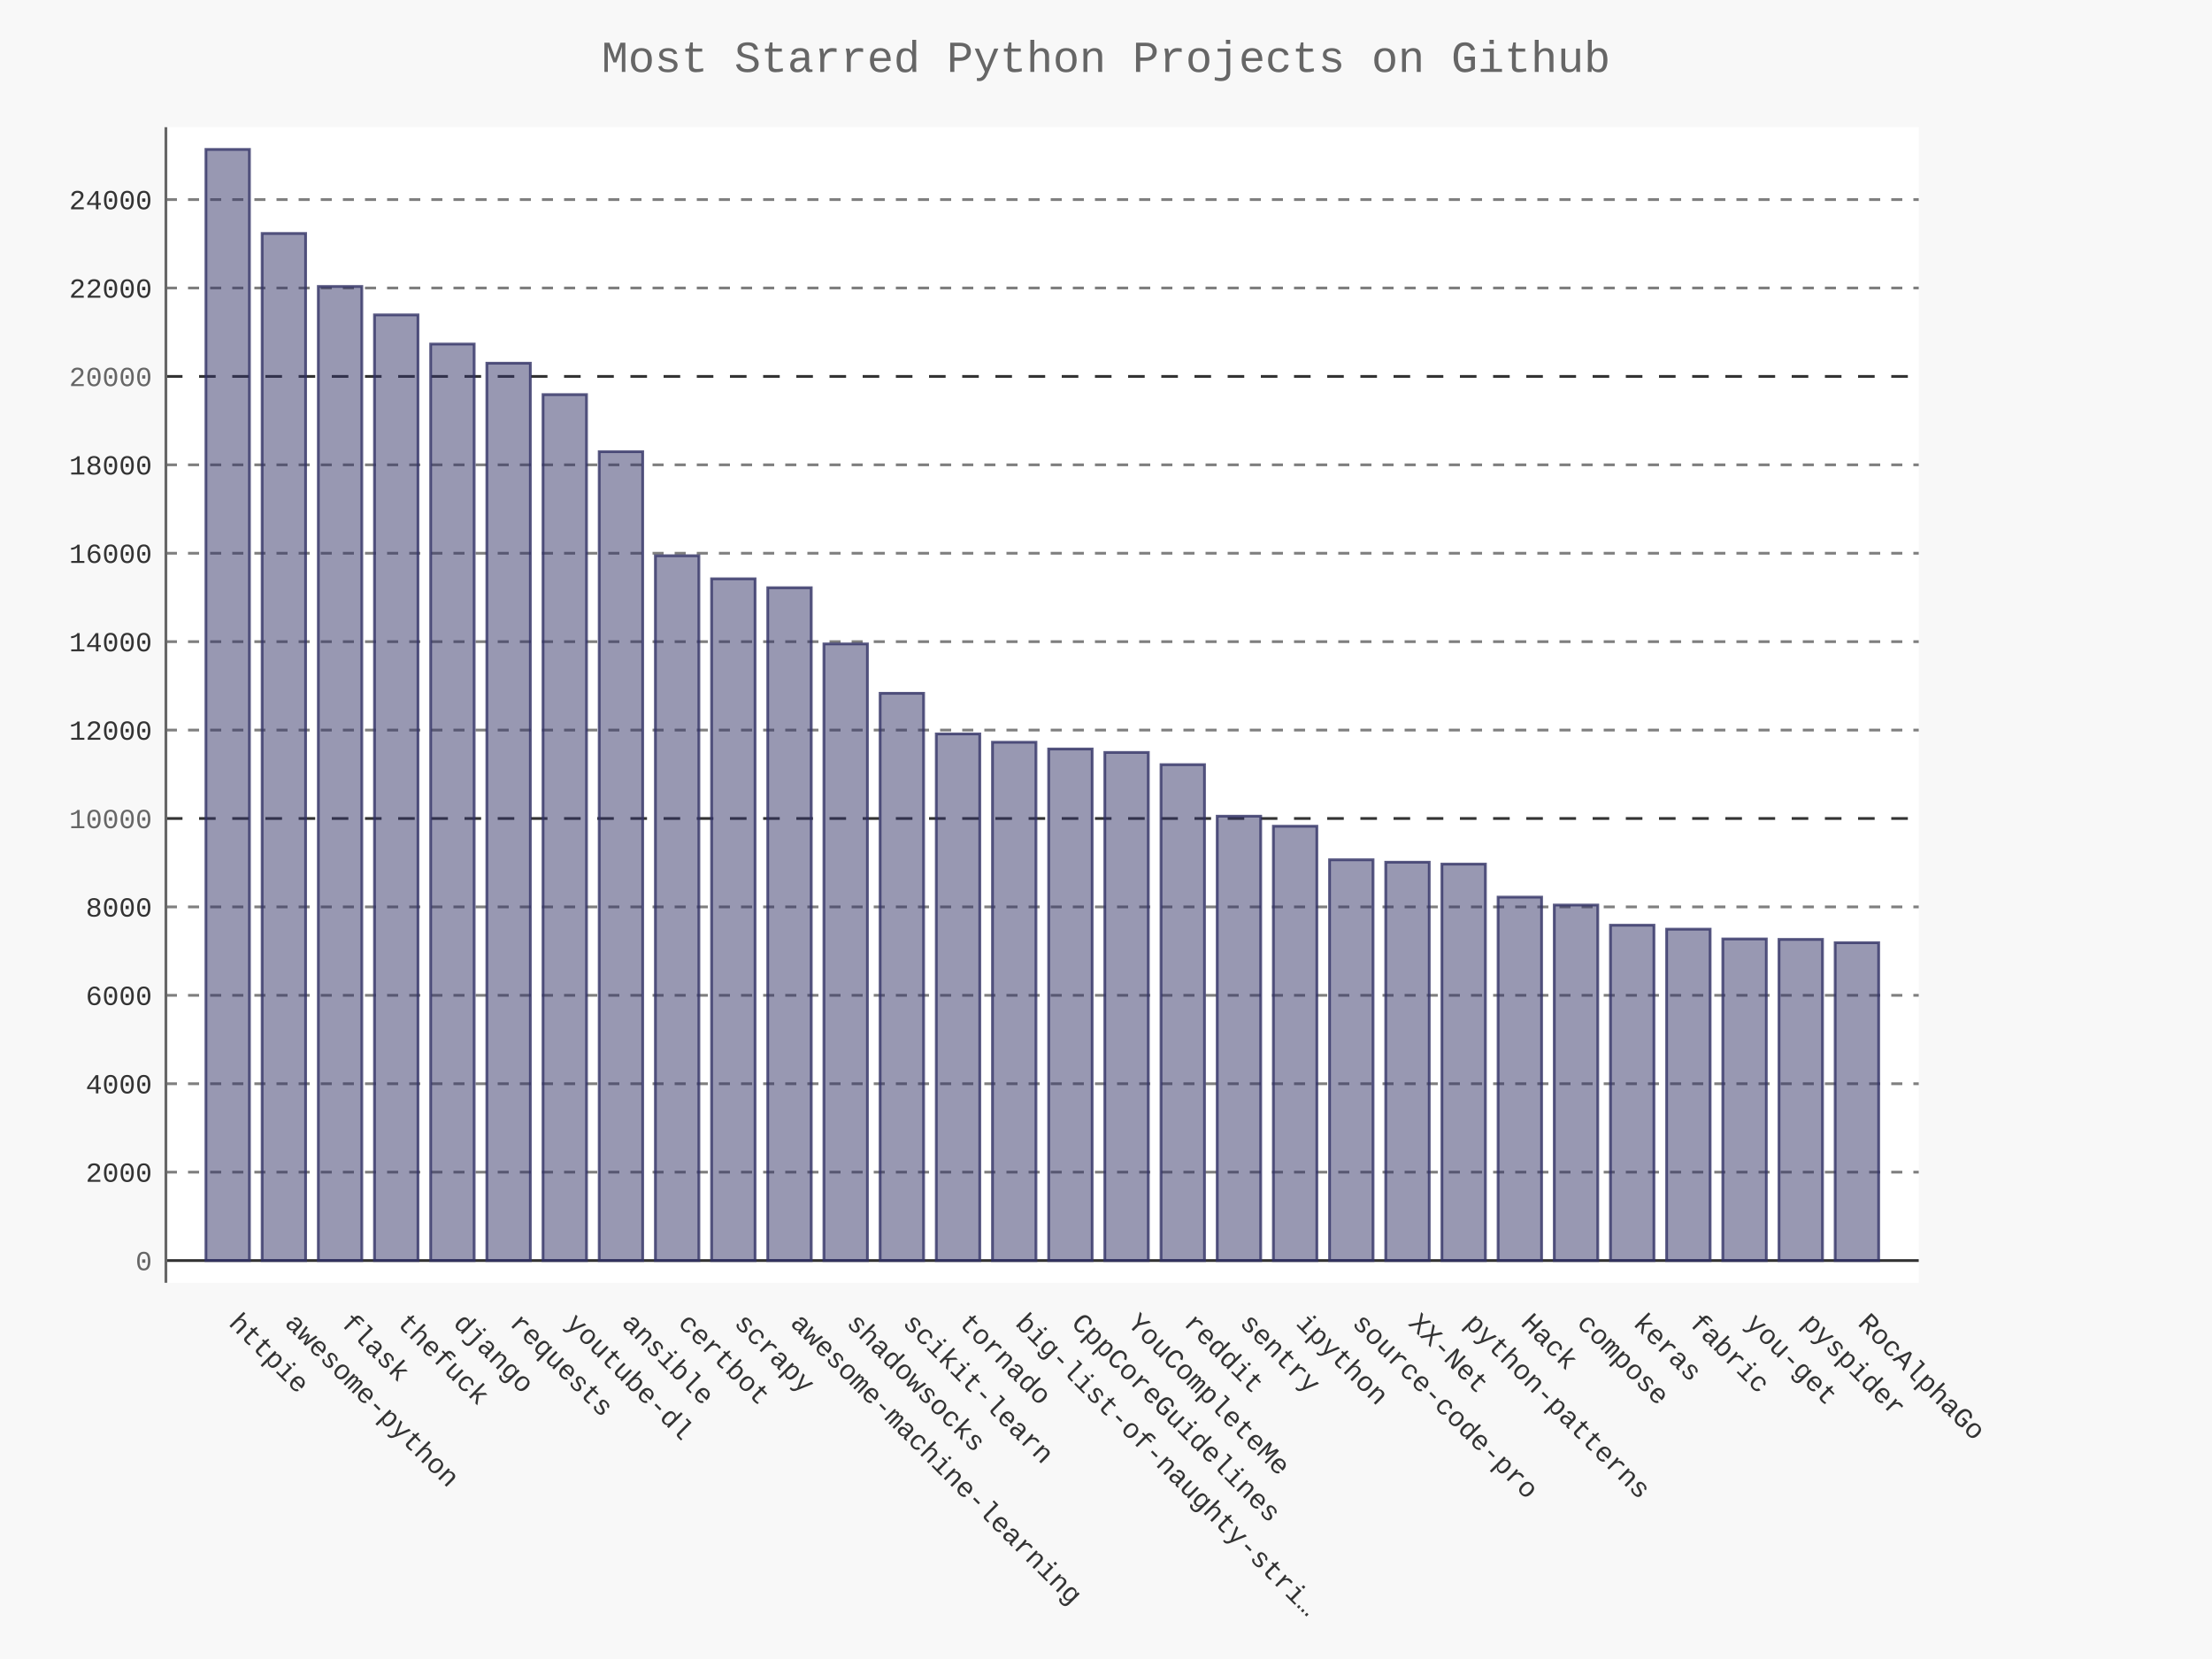
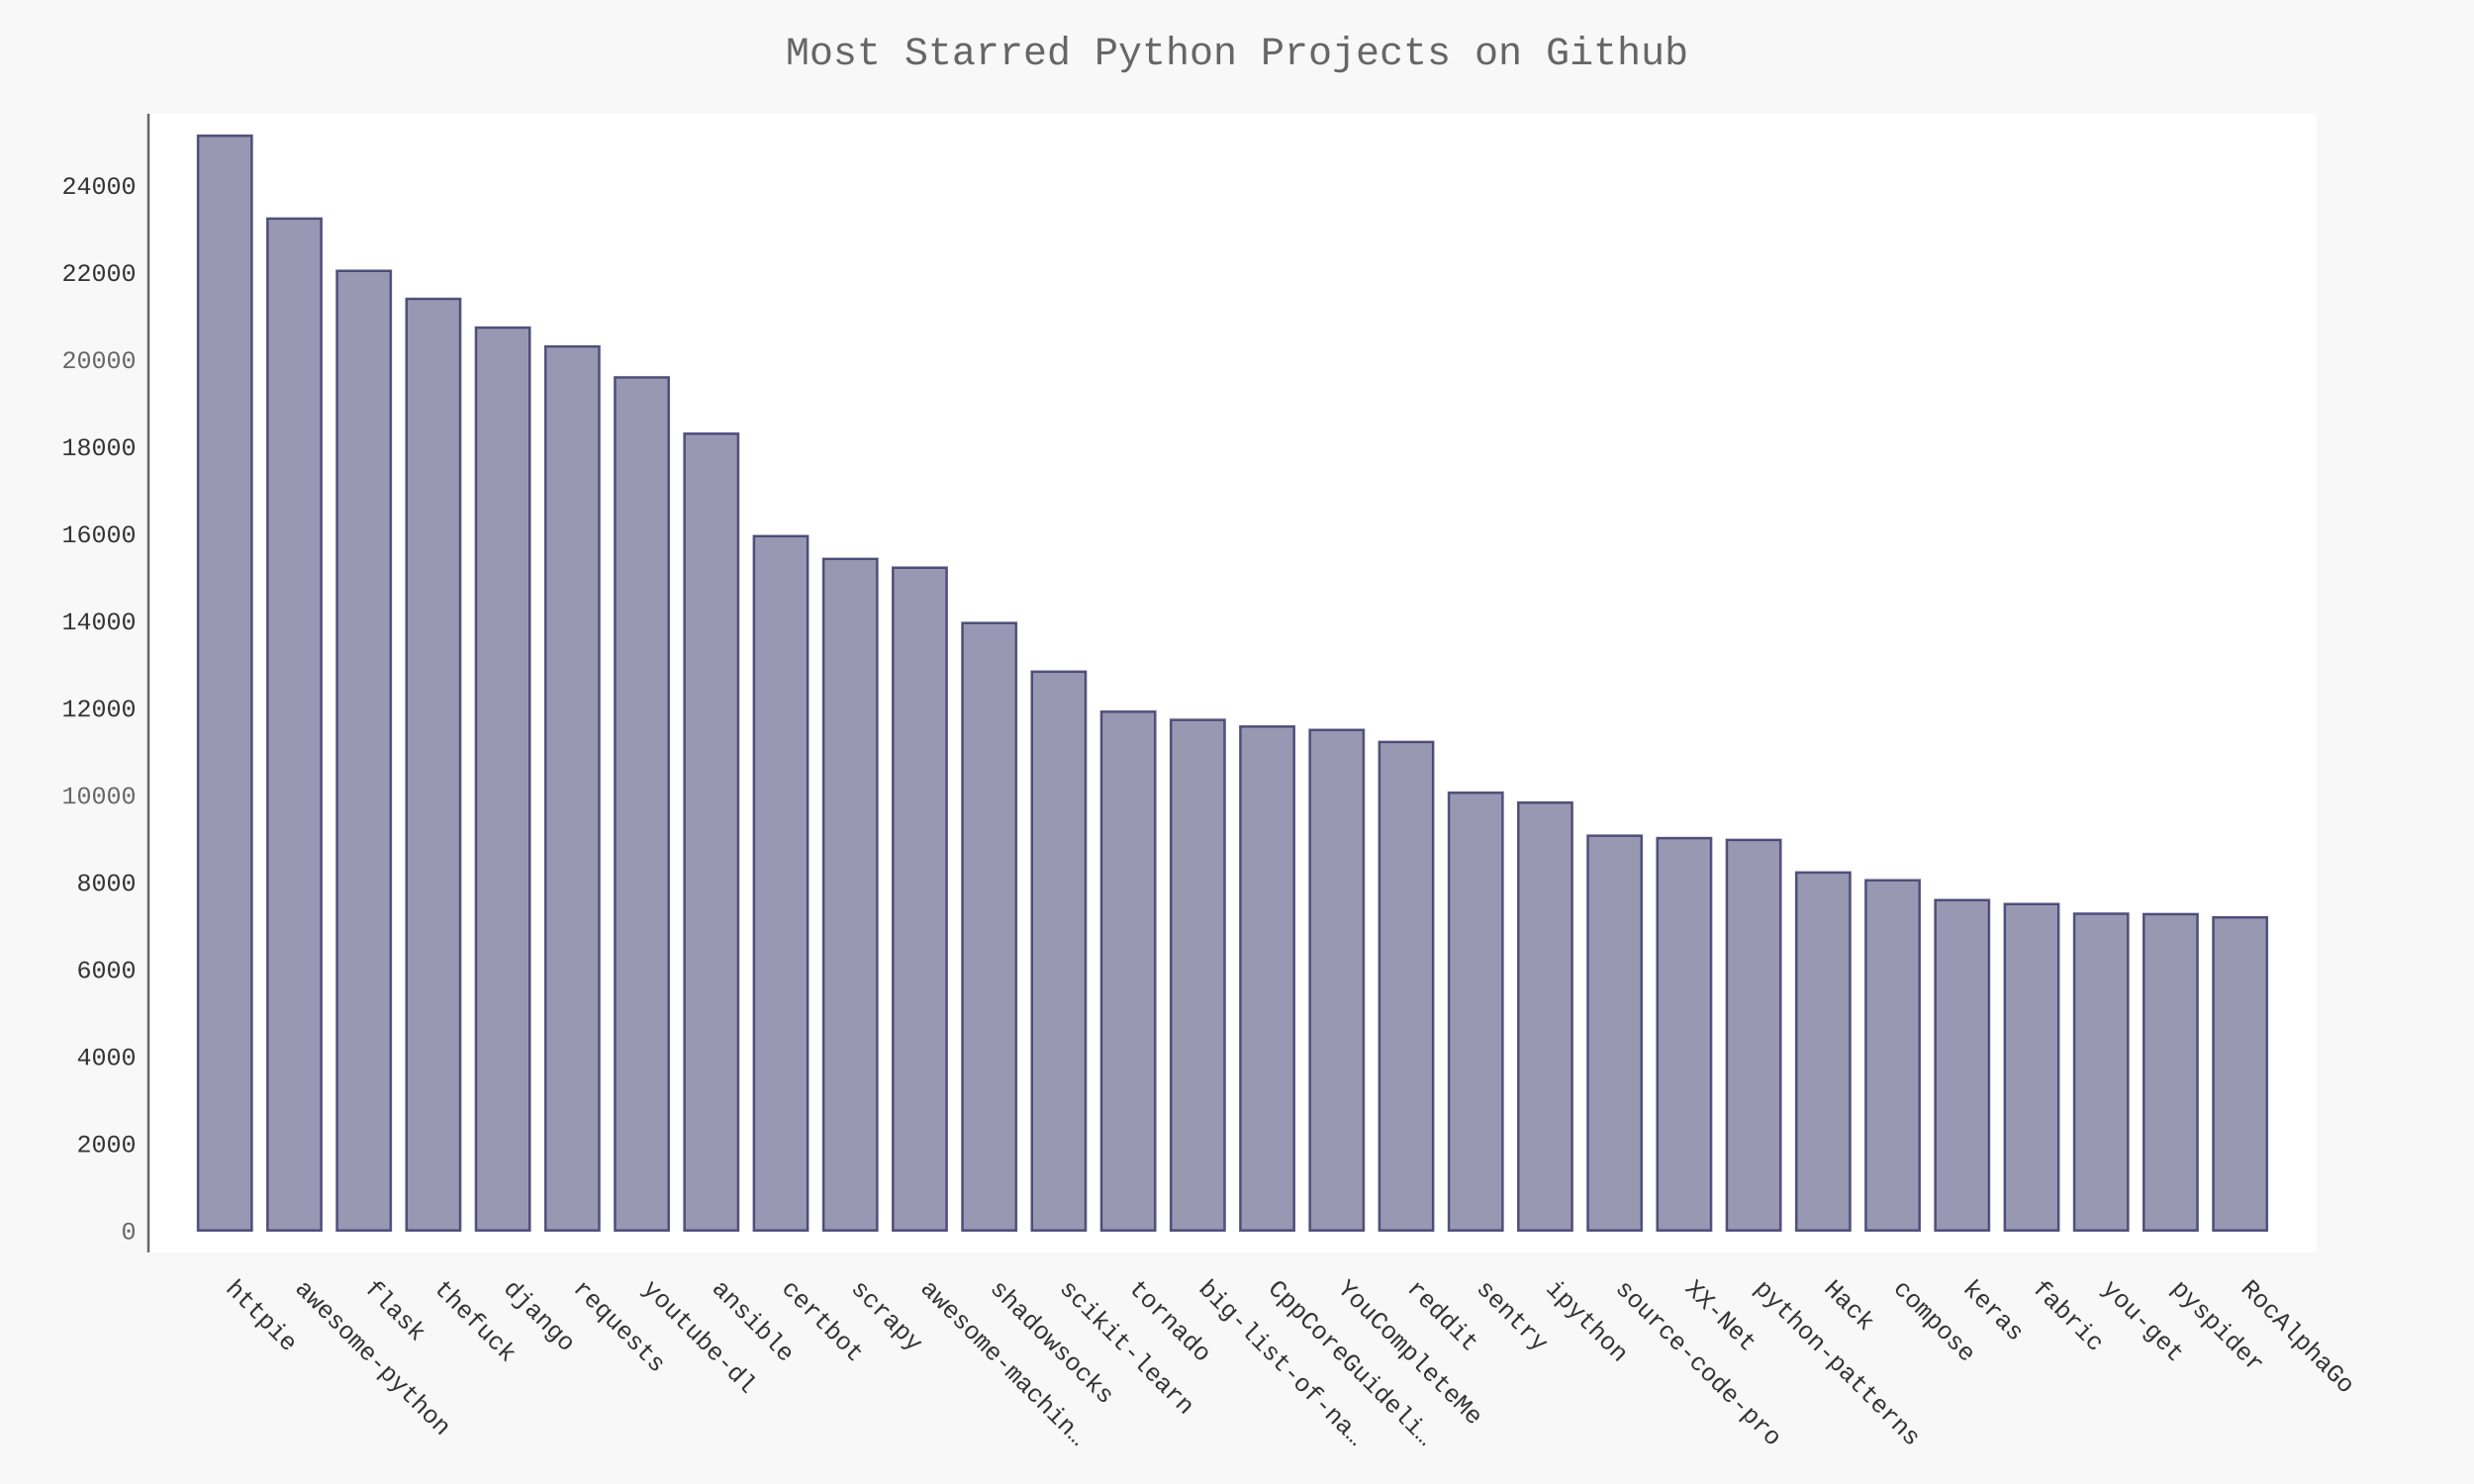
- <svg xmlns="http://www.w3.org/2000/svg" class="pygal-chart" id="chart-2f57fa17-39ec-41b5-96ae-633800ba2b49" viewBox="0 0 800 600">
+ <svg xmlns="http://www.w3.org/2000/svg" xmlns:xlink="http://www.w3.org/1999/xlink" class="pygal-chart" id="chart-ba0fbb6c-e2ca-4205-9500-7e95d8701ba4" viewBox="0 0 1000 600">
  <defs>
-     <style type="text/css">#chart-2f57fa17-39ec-41b5-96ae-633800ba2b49{-webkit-user-select:none;-webkit-font-smoothing:antialiased;font-family:Consolas,"Liberation Mono",Menlo,Courier,monospace}#chart-2f57fa17-39ec-41b5-96ae-633800ba2b49 .title{font-family:Consolas,"Liberation Mono",Menlo,Courier,monospace;font-size:16px}#chart-2f57fa17-39ec-41b5-96ae-633800ba2b49 .legends .legend text{font-family:Consolas,"Liberation Mono",Menlo,Courier,monospace;font-size:14px}#chart-2f57fa17-39ec-41b5-96ae-633800ba2b49 .axis text{font-family:Consolas,"Liberation Mono",Menlo,Courier,monospace;font-size:10px}#chart-2f57fa17-39ec-41b5-96ae-633800ba2b49 .axis text.major{font-family:Consolas,"Liberation Mono",Menlo,Courier,monospace;font-size:10px}#chart-2f57fa17-39ec-41b5-96ae-633800ba2b49 .text-overlay text.value{font-family:Consolas,"Liberation Mono",Menlo,Courier,monospace;font-size:16px}#chart-2f57fa17-39ec-41b5-96ae-633800ba2b49 .text-overlay text.label{font-family:Consolas,"Liberation Mono",Menlo,Courier,monospace;font-size:10px}#chart-2f57fa17-39ec-41b5-96ae-633800ba2b49 .tooltip{font-family:Consolas,"Liberation Mono",Menlo,Courier,monospace;font-size:14px}#chart-2f57fa17-39ec-41b5-96ae-633800ba2b49 text.no_data{font-family:Consolas,"Liberation Mono",Menlo,Courier,monospace;font-size:64px}
- #chart-2f57fa17-39ec-41b5-96ae-633800ba2b49{background-color:#f8f8f8}#chart-2f57fa17-39ec-41b5-96ae-633800ba2b49 path,#chart-2f57fa17-39ec-41b5-96ae-633800ba2b49 line,#chart-2f57fa17-39ec-41b5-96ae-633800ba2b49 rect,#chart-2f57fa17-39ec-41b5-96ae-633800ba2b49 circle{-webkit-transition:250ms ease-in;-moz-transition:250ms ease-in;transition:250ms ease-in}#chart-2f57fa17-39ec-41b5-96ae-633800ba2b49 .graph &gt; .background{fill:#f8f8f8}#chart-2f57fa17-39ec-41b5-96ae-633800ba2b49 .plot &gt; .background{fill:#ffffff}#chart-2f57fa17-39ec-41b5-96ae-633800ba2b49 .graph{fill:#333}#chart-2f57fa17-39ec-41b5-96ae-633800ba2b49 text.no_data{fill:#666}#chart-2f57fa17-39ec-41b5-96ae-633800ba2b49 .title{fill:#666}#chart-2f57fa17-39ec-41b5-96ae-633800ba2b49 .legends .legend text{fill:#333}#chart-2f57fa17-39ec-41b5-96ae-633800ba2b49 .legends .legend:hover text{fill:#666}#chart-2f57fa17-39ec-41b5-96ae-633800ba2b49 .axis .line{stroke:#666}#chart-2f57fa17-39ec-41b5-96ae-633800ba2b49 .axis .guide.line{stroke:rgba(0,0,0,0.5)}#chart-2f57fa17-39ec-41b5-96ae-633800ba2b49 .axis .major.line{stroke:#333}#chart-2f57fa17-39ec-41b5-96ae-633800ba2b49 .axis text.major{fill:#666}#chart-2f57fa17-39ec-41b5-96ae-633800ba2b49 .axis.y .guides:hover .guide.line,#chart-2f57fa17-39ec-41b5-96ae-633800ba2b49 .line-graph .axis.x .guides:hover .guide.line,#chart-2f57fa17-39ec-41b5-96ae-633800ba2b49 .stackedline-graph .axis.x .guides:hover .guide.line,#chart-2f57fa17-39ec-41b5-96ae-633800ba2b49 .xy-graph .axis.x .guides:hover .guide.line{stroke:#666}#chart-2f57fa17-39ec-41b5-96ae-633800ba2b49 .axis .guides:hover text{fill:#666}#chart-2f57fa17-39ec-41b5-96ae-633800ba2b49 .reactive{fill-opacity:.5;stroke-opacity:.8}#chart-2f57fa17-39ec-41b5-96ae-633800ba2b49 .ci{stroke:#333}#chart-2f57fa17-39ec-41b5-96ae-633800ba2b49 .reactive.active,#chart-2f57fa17-39ec-41b5-96ae-633800ba2b49 .active .reactive{fill-opacity:.9;stroke-opacity:.9;stroke-width:4}#chart-2f57fa17-39ec-41b5-96ae-633800ba2b49 .ci .reactive.active{stroke-width:1.5}#chart-2f57fa17-39ec-41b5-96ae-633800ba2b49 .series text{fill:#666}#chart-2f57fa17-39ec-41b5-96ae-633800ba2b49 .tooltip rect{fill:#ffffff;stroke:#666;-webkit-transition:opacity 250ms ease-in;-moz-transition:opacity 250ms ease-in;transition:opacity 250ms ease-in}#chart-2f57fa17-39ec-41b5-96ae-633800ba2b49 .tooltip .label{fill:#333}#chart-2f57fa17-39ec-41b5-96ae-633800ba2b49 .tooltip .label{fill:#333}#chart-2f57fa17-39ec-41b5-96ae-633800ba2b49 .tooltip .legend{font-size:.8em;fill:rgba(0,0,0,0.5)}#chart-2f57fa17-39ec-41b5-96ae-633800ba2b49 .tooltip .x_label{font-size:.6em;fill:#666}#chart-2f57fa17-39ec-41b5-96ae-633800ba2b49 .tooltip .xlink{font-size:.5em;text-decoration:underline}#chart-2f57fa17-39ec-41b5-96ae-633800ba2b49 .tooltip .value{font-size:1.5em}#chart-2f57fa17-39ec-41b5-96ae-633800ba2b49 .bound{font-size:.5em}#chart-2f57fa17-39ec-41b5-96ae-633800ba2b49 .max-value{font-size:.75em;fill:rgba(0,0,0,0.5)}#chart-2f57fa17-39ec-41b5-96ae-633800ba2b49 .map-element{fill:#ffffff;stroke:rgba(0,0,0,0.5) !important}#chart-2f57fa17-39ec-41b5-96ae-633800ba2b49 .map-element .reactive{fill-opacity:inherit;stroke-opacity:inherit}#chart-2f57fa17-39ec-41b5-96ae-633800ba2b49 .color-0,#chart-2f57fa17-39ec-41b5-96ae-633800ba2b49 .color-0 a:visited{stroke:#333366;fill:#333366}#chart-2f57fa17-39ec-41b5-96ae-633800ba2b49 .text-overlay .color-0 text{fill:black}
- #chart-2f57fa17-39ec-41b5-96ae-633800ba2b49 text.no_data{text-anchor:middle}#chart-2f57fa17-39ec-41b5-96ae-633800ba2b49 .guide.line{fill:none}#chart-2f57fa17-39ec-41b5-96ae-633800ba2b49 .centered{text-anchor:middle}#chart-2f57fa17-39ec-41b5-96ae-633800ba2b49 .title{text-anchor:middle}#chart-2f57fa17-39ec-41b5-96ae-633800ba2b49 .legends .legend text{fill-opacity:1}#chart-2f57fa17-39ec-41b5-96ae-633800ba2b49 .axis.x text{text-anchor:middle}#chart-2f57fa17-39ec-41b5-96ae-633800ba2b49 .axis.x:not(.web) text[transform]{text-anchor:start}#chart-2f57fa17-39ec-41b5-96ae-633800ba2b49 .axis.x:not(.web) text[transform].backwards{text-anchor:end}#chart-2f57fa17-39ec-41b5-96ae-633800ba2b49 .axis.y text{text-anchor:end}#chart-2f57fa17-39ec-41b5-96ae-633800ba2b49 .axis.y text[transform].backwards{text-anchor:start}#chart-2f57fa17-39ec-41b5-96ae-633800ba2b49 .axis.y2 text{text-anchor:start}#chart-2f57fa17-39ec-41b5-96ae-633800ba2b49 .axis.y2 text[transform].backwards{text-anchor:end}#chart-2f57fa17-39ec-41b5-96ae-633800ba2b49 .axis .guide.line{stroke-dasharray:4,4}#chart-2f57fa17-39ec-41b5-96ae-633800ba2b49 .axis .major.guide.line{stroke-dasharray:6,6}#chart-2f57fa17-39ec-41b5-96ae-633800ba2b49 .horizontal .axis.y .guide.line,#chart-2f57fa17-39ec-41b5-96ae-633800ba2b49 .horizontal .axis.y2 .guide.line,#chart-2f57fa17-39ec-41b5-96ae-633800ba2b49 .vertical .axis.x .guide.line{opacity:0}#chart-2f57fa17-39ec-41b5-96ae-633800ba2b49 .horizontal .axis.always_show .guide.line,#chart-2f57fa17-39ec-41b5-96ae-633800ba2b49 .vertical .axis.always_show .guide.line{opacity:1 !important}#chart-2f57fa17-39ec-41b5-96ae-633800ba2b49 .axis.y .guides:hover .guide.line,#chart-2f57fa17-39ec-41b5-96ae-633800ba2b49 .axis.y2 .guides:hover .guide.line,#chart-2f57fa17-39ec-41b5-96ae-633800ba2b49 .axis.x .guides:hover .guide.line{opacity:1}#chart-2f57fa17-39ec-41b5-96ae-633800ba2b49 .axis .guides:hover text{opacity:1}#chart-2f57fa17-39ec-41b5-96ae-633800ba2b49 .nofill{fill:none}#chart-2f57fa17-39ec-41b5-96ae-633800ba2b49 .subtle-fill{fill-opacity:.2}#chart-2f57fa17-39ec-41b5-96ae-633800ba2b49 .dot{stroke-width:1px;fill-opacity:1}#chart-2f57fa17-39ec-41b5-96ae-633800ba2b49 .dot.active{stroke-width:5px}#chart-2f57fa17-39ec-41b5-96ae-633800ba2b49 .dot.negative{fill:transparent}#chart-2f57fa17-39ec-41b5-96ae-633800ba2b49 text,#chart-2f57fa17-39ec-41b5-96ae-633800ba2b49 tspan{stroke:none !important}#chart-2f57fa17-39ec-41b5-96ae-633800ba2b49 .series text.active{opacity:1}#chart-2f57fa17-39ec-41b5-96ae-633800ba2b49 .tooltip rect{fill-opacity:.95;stroke-width:.5}#chart-2f57fa17-39ec-41b5-96ae-633800ba2b49 .tooltip text{fill-opacity:1}#chart-2f57fa17-39ec-41b5-96ae-633800ba2b49 .showable{visibility:hidden}#chart-2f57fa17-39ec-41b5-96ae-633800ba2b49 .showable.shown{visibility:visible}#chart-2f57fa17-39ec-41b5-96ae-633800ba2b49 .gauge-background{fill:rgba(229,229,229,1);stroke:none}#chart-2f57fa17-39ec-41b5-96ae-633800ba2b49 .bg-lines{stroke:#f8f8f8;stroke-width:2px}</style>
+     <style type="text/css">#chart-ba0fbb6c-e2ca-4205-9500-7e95d8701ba4{-webkit-user-select:none;-webkit-font-smoothing:antialiased;font-family:Consolas,"Liberation Mono",Menlo,Courier,monospace}#chart-ba0fbb6c-e2ca-4205-9500-7e95d8701ba4 .title{font-family:Consolas,"Liberation Mono",Menlo,Courier,monospace;font-size:16px}#chart-ba0fbb6c-e2ca-4205-9500-7e95d8701ba4 .legends .legend text{font-family:Consolas,"Liberation Mono",Menlo,Courier,monospace;font-size:14px}#chart-ba0fbb6c-e2ca-4205-9500-7e95d8701ba4 .axis text{font-family:Consolas,"Liberation Mono",Menlo,Courier,monospace;font-size:10px}#chart-ba0fbb6c-e2ca-4205-9500-7e95d8701ba4 .axis text.major{font-family:Consolas,"Liberation Mono",Menlo,Courier,monospace;font-size:10px}#chart-ba0fbb6c-e2ca-4205-9500-7e95d8701ba4 .text-overlay text.value{font-family:Consolas,"Liberation Mono",Menlo,Courier,monospace;font-size:16px}#chart-ba0fbb6c-e2ca-4205-9500-7e95d8701ba4 .text-overlay text.label{font-family:Consolas,"Liberation Mono",Menlo,Courier,monospace;font-size:10px}#chart-ba0fbb6c-e2ca-4205-9500-7e95d8701ba4 .tooltip{font-family:Consolas,"Liberation Mono",Menlo,Courier,monospace;font-size:14px}#chart-ba0fbb6c-e2ca-4205-9500-7e95d8701ba4 text.no_data{font-family:Consolas,"Liberation Mono",Menlo,Courier,monospace;font-size:64px}
+ #chart-ba0fbb6c-e2ca-4205-9500-7e95d8701ba4{background-color:#f8f8f8}#chart-ba0fbb6c-e2ca-4205-9500-7e95d8701ba4 path,#chart-ba0fbb6c-e2ca-4205-9500-7e95d8701ba4 line,#chart-ba0fbb6c-e2ca-4205-9500-7e95d8701ba4 rect,#chart-ba0fbb6c-e2ca-4205-9500-7e95d8701ba4 circle{-webkit-transition:250ms ease-in;-moz-transition:250ms ease-in;transition:250ms ease-in}#chart-ba0fbb6c-e2ca-4205-9500-7e95d8701ba4 .graph &gt; .background{fill:#f8f8f8}#chart-ba0fbb6c-e2ca-4205-9500-7e95d8701ba4 .plot &gt; .background{fill:#ffffff}#chart-ba0fbb6c-e2ca-4205-9500-7e95d8701ba4 .graph{fill:#333}#chart-ba0fbb6c-e2ca-4205-9500-7e95d8701ba4 text.no_data{fill:#666}#chart-ba0fbb6c-e2ca-4205-9500-7e95d8701ba4 .title{fill:#666}#chart-ba0fbb6c-e2ca-4205-9500-7e95d8701ba4 .legends .legend text{fill:#333}#chart-ba0fbb6c-e2ca-4205-9500-7e95d8701ba4 .legends .legend:hover text{fill:#666}#chart-ba0fbb6c-e2ca-4205-9500-7e95d8701ba4 .axis .line{stroke:#666}#chart-ba0fbb6c-e2ca-4205-9500-7e95d8701ba4 .axis .guide.line{stroke:rgba(0,0,0,0.5)}#chart-ba0fbb6c-e2ca-4205-9500-7e95d8701ba4 .axis .major.line{stroke:#333}#chart-ba0fbb6c-e2ca-4205-9500-7e95d8701ba4 .axis text.major{fill:#666}#chart-ba0fbb6c-e2ca-4205-9500-7e95d8701ba4 .axis.y .guides:hover .guide.line,#chart-ba0fbb6c-e2ca-4205-9500-7e95d8701ba4 .line-graph .axis.x .guides:hover .guide.line,#chart-ba0fbb6c-e2ca-4205-9500-7e95d8701ba4 .stackedline-graph .axis.x .guides:hover .guide.line,#chart-ba0fbb6c-e2ca-4205-9500-7e95d8701ba4 .xy-graph .axis.x .guides:hover .guide.line{stroke:#666}#chart-ba0fbb6c-e2ca-4205-9500-7e95d8701ba4 .axis .guides:hover text{fill:#666}#chart-ba0fbb6c-e2ca-4205-9500-7e95d8701ba4 .reactive{fill-opacity:.5;stroke-opacity:.8}#chart-ba0fbb6c-e2ca-4205-9500-7e95d8701ba4 .ci{stroke:#333}#chart-ba0fbb6c-e2ca-4205-9500-7e95d8701ba4 .reactive.active,#chart-ba0fbb6c-e2ca-4205-9500-7e95d8701ba4 .active .reactive{fill-opacity:.9;stroke-opacity:.9;stroke-width:4}#chart-ba0fbb6c-e2ca-4205-9500-7e95d8701ba4 .ci .reactive.active{stroke-width:1.5}#chart-ba0fbb6c-e2ca-4205-9500-7e95d8701ba4 .series text{fill:#666}#chart-ba0fbb6c-e2ca-4205-9500-7e95d8701ba4 .tooltip rect{fill:#ffffff;stroke:#666;-webkit-transition:opacity 250ms ease-in;-moz-transition:opacity 250ms ease-in;transition:opacity 250ms ease-in}#chart-ba0fbb6c-e2ca-4205-9500-7e95d8701ba4 .tooltip .label{fill:#333}#chart-ba0fbb6c-e2ca-4205-9500-7e95d8701ba4 .tooltip .label{fill:#333}#chart-ba0fbb6c-e2ca-4205-9500-7e95d8701ba4 .tooltip .legend{font-size:.8em;fill:rgba(0,0,0,0.5)}#chart-ba0fbb6c-e2ca-4205-9500-7e95d8701ba4 .tooltip .x_label{font-size:.6em;fill:#666}#chart-ba0fbb6c-e2ca-4205-9500-7e95d8701ba4 .tooltip .xlink{font-size:.5em;text-decoration:underline}#chart-ba0fbb6c-e2ca-4205-9500-7e95d8701ba4 .tooltip .value{font-size:1.5em}#chart-ba0fbb6c-e2ca-4205-9500-7e95d8701ba4 .bound{font-size:.5em}#chart-ba0fbb6c-e2ca-4205-9500-7e95d8701ba4 .max-value{font-size:.75em;fill:rgba(0,0,0,0.5)}#chart-ba0fbb6c-e2ca-4205-9500-7e95d8701ba4 .map-element{fill:#ffffff;stroke:rgba(0,0,0,0.5) !important}#chart-ba0fbb6c-e2ca-4205-9500-7e95d8701ba4 .map-element .reactive{fill-opacity:inherit;stroke-opacity:inherit}#chart-ba0fbb6c-e2ca-4205-9500-7e95d8701ba4 .color-0,#chart-ba0fbb6c-e2ca-4205-9500-7e95d8701ba4 .color-0 a:visited{stroke:#333366;fill:#333366}#chart-ba0fbb6c-e2ca-4205-9500-7e95d8701ba4 .text-overlay .color-0 text{fill:black}
+ #chart-ba0fbb6c-e2ca-4205-9500-7e95d8701ba4 text.no_data{text-anchor:middle}#chart-ba0fbb6c-e2ca-4205-9500-7e95d8701ba4 .guide.line{fill:none}#chart-ba0fbb6c-e2ca-4205-9500-7e95d8701ba4 .centered{text-anchor:middle}#chart-ba0fbb6c-e2ca-4205-9500-7e95d8701ba4 .title{text-anchor:middle}#chart-ba0fbb6c-e2ca-4205-9500-7e95d8701ba4 .legends .legend text{fill-opacity:1}#chart-ba0fbb6c-e2ca-4205-9500-7e95d8701ba4 .axis.x text{text-anchor:middle}#chart-ba0fbb6c-e2ca-4205-9500-7e95d8701ba4 .axis.x:not(.web) text[transform]{text-anchor:start}#chart-ba0fbb6c-e2ca-4205-9500-7e95d8701ba4 .axis.x:not(.web) text[transform].backwards{text-anchor:end}#chart-ba0fbb6c-e2ca-4205-9500-7e95d8701ba4 .axis.y text{text-anchor:end}#chart-ba0fbb6c-e2ca-4205-9500-7e95d8701ba4 .axis.y text[transform].backwards{text-anchor:start}#chart-ba0fbb6c-e2ca-4205-9500-7e95d8701ba4 .axis.y2 text{text-anchor:start}#chart-ba0fbb6c-e2ca-4205-9500-7e95d8701ba4 .axis.y2 text[transform].backwards{text-anchor:end}#chart-ba0fbb6c-e2ca-4205-9500-7e95d8701ba4 .axis .guide.line{stroke-dasharray:4,4}#chart-ba0fbb6c-e2ca-4205-9500-7e95d8701ba4 .axis .major.guide.line{stroke-dasharray:6,6}#chart-ba0fbb6c-e2ca-4205-9500-7e95d8701ba4 .horizontal .axis.y .guide.line,#chart-ba0fbb6c-e2ca-4205-9500-7e95d8701ba4 .horizontal .axis.y2 .guide.line,#chart-ba0fbb6c-e2ca-4205-9500-7e95d8701ba4 .vertical .axis.x .guide.line{opacity:0}#chart-ba0fbb6c-e2ca-4205-9500-7e95d8701ba4 .horizontal .axis.always_show .guide.line,#chart-ba0fbb6c-e2ca-4205-9500-7e95d8701ba4 .vertical .axis.always_show .guide.line{opacity:1 !important}#chart-ba0fbb6c-e2ca-4205-9500-7e95d8701ba4 .axis.y .guides:hover .guide.line,#chart-ba0fbb6c-e2ca-4205-9500-7e95d8701ba4 .axis.y2 .guides:hover .guide.line,#chart-ba0fbb6c-e2ca-4205-9500-7e95d8701ba4 .axis.x .guides:hover .guide.line{opacity:1}#chart-ba0fbb6c-e2ca-4205-9500-7e95d8701ba4 .axis .guides:hover text{opacity:1}#chart-ba0fbb6c-e2ca-4205-9500-7e95d8701ba4 .nofill{fill:none}#chart-ba0fbb6c-e2ca-4205-9500-7e95d8701ba4 .subtle-fill{fill-opacity:.2}#chart-ba0fbb6c-e2ca-4205-9500-7e95d8701ba4 .dot{stroke-width:1px;fill-opacity:1}#chart-ba0fbb6c-e2ca-4205-9500-7e95d8701ba4 .dot.active{stroke-width:5px}#chart-ba0fbb6c-e2ca-4205-9500-7e95d8701ba4 .dot.negative{fill:transparent}#chart-ba0fbb6c-e2ca-4205-9500-7e95d8701ba4 text,#chart-ba0fbb6c-e2ca-4205-9500-7e95d8701ba4 tspan{stroke:none !important}#chart-ba0fbb6c-e2ca-4205-9500-7e95d8701ba4 .series text.active{opacity:1}#chart-ba0fbb6c-e2ca-4205-9500-7e95d8701ba4 .tooltip rect{fill-opacity:.95;stroke-width:.5}#chart-ba0fbb6c-e2ca-4205-9500-7e95d8701ba4 .tooltip text{fill-opacity:1}#chart-ba0fbb6c-e2ca-4205-9500-7e95d8701ba4 .showable{visibility:hidden}#chart-ba0fbb6c-e2ca-4205-9500-7e95d8701ba4 .showable.shown{visibility:visible}#chart-ba0fbb6c-e2ca-4205-9500-7e95d8701ba4 .gauge-background{fill:rgba(229,229,229,1);stroke:none}#chart-ba0fbb6c-e2ca-4205-9500-7e95d8701ba4 .bg-lines{stroke:#f8f8f8;stroke-width:2px}</style>
  </defs>
  <g class="graph bar-graph vertical">
-     <rect class="background" height="600" width="800" x="0" y="0" />
+     <rect class="background" height="600" width="1000" x="0" y="0" />
    <g class="plot" transform="translate(60, 46)">
-       <rect class="background" height="417.934" width="633.934" x="0" y="0" />
+       <rect class="background" height="460.36" width="876.36" x="0" y="0" />
      <g class="axis y">
        <g class="guides">
-           <path class="axis major line" d="M0 409.897 h633.934" />
-           <text class="major" x="-5" y="413.397">0</text>
-         </g>
-         <g class="guides">
-           <path class="guide line" d="M0 377.921 h633.934" />
-           <text class="" x="-5" y="381.421">2000</text>
-         </g>
-         <g class="guides">
-           <path class="guide line" d="M0 345.945 h633.934" />
-           <text class="" x="-5" y="349.445">4000</text>
-         </g>
-         <g class="guides">
-           <path class="guide line" d="M0 313.969 h633.934" />
-           <text class="" x="-5" y="317.468">6000</text>
-         </g>
-         <g class="guides">
-           <path class="guide line" d="M0 281.992 h633.934" />
-           <text class="" x="-5" y="285.492">8000</text>
-         </g>
-         <g class="guides">
-           <path class="major guide line" d="M0 250.016 h633.934" />
-           <text class="major" x="-5" y="253.516">10000</text>
-         </g>
-         <g class="guides">
-           <path class="guide line" d="M0 218.04 h633.934" />
-           <text class="" x="-5" y="221.54">12000</text>
-         </g>
-         <g class="guides">
-           <path class="guide line" d="M0 186.064 h633.934" />
-           <text class="" x="-5" y="189.564">14000</text>
-         </g>
-         <g class="guides">
-           <path class="guide line" d="M0 154.088 h633.934" />
-           <text class="" x="-5" y="157.588">16000</text>
-         </g>
-         <g class="guides">
-           <path class="guide line" d="M0 122.112 h633.934" />
-           <text class="" x="-5" y="125.612">18000</text>
-         </g>
-         <g class="guides">
-           <path class="major guide line" d="M0 90.136 h633.934" />
-           <text class="major" x="-5" y="93.636">20000</text>
-         </g>
-         <g class="guides">
-           <path class="guide line" d="M0 58.16 h633.934" />
-           <text class="" x="-5" y="61.66">22000</text>
-         </g>
-         <g class="guides">
-           <path class="guide line" d="M0 26.184 h633.934" />
-           <text class="" x="-5" y="29.684">24000</text>
+           <text class="major" x="-5" y="455.007">0</text>
+         </g>
+         <g class="guides">
+           <text class="" x="-5" y="419.789">2000</text>
+         </g>
+         <g class="guides">
+           <text class="" x="-5" y="384.571">4000</text>
+         </g>
+         <g class="guides">
+           <text class="" x="-5" y="349.354">6000</text>
+         </g>
+         <g class="guides">
+           <text class="" x="-5" y="314.136">8000</text>
+         </g>
+         <g class="guides">
+           <text class="major" x="-5" y="278.918">10000</text>
+         </g>
+         <g class="guides">
+           <text class="" x="-5" y="243.7">12000</text>
+         </g>
+         <g class="guides">
+           <text class="" x="-5" y="208.482">14000</text>
+         </g>
+         <g class="guides">
+           <text class="" x="-5" y="173.264">16000</text>
+         </g>
+         <g class="guides">
+           <text class="" x="-5" y="138.046">18000</text>
+         </g>
+         <g class="guides">
+           <text class="major" x="-5" y="102.828">20000</text>
+         </g>
+         <g class="guides">
+           <text class="" x="-5" y="67.61">22000</text>
+         </g>
+         <g class="guides">
+           <text class="" x="-5" y="32.392">24000</text>
        </g>
      </g>
      <g class="axis x">
-         <path class="line" d="M0 0 v417.934" />
-         <g class="guides">
-           <path class="guide line" d="M22.35 0 v417.934" />
-           <text class="" transform="rotate(45 22.35024 432.934)" x="22.35" y="432.934">httpie</text>
-         </g>
-         <g class="guides">
-           <path class="guide line" d="M42.669 0 v417.934" />
-           <text class="" transform="rotate(45 42.66863 432.934)" x="42.669" y="432.934">awesome-python</text>
-         </g>
-         <g class="guides">
-           <path class="guide line" d="M62.987 0 v417.934" />
-           <text class="" transform="rotate(45 62.98703 432.934)" x="62.987" y="432.934">flask</text>
-         </g>
-         <g class="guides">
-           <path class="guide line" d="M83.305 0 v417.934" />
-           <text class="" transform="rotate(45 83.30543 432.934)" x="83.305" y="432.934">thefuck</text>
-         </g>
-         <g class="guides">
-           <path class="guide line" d="M103.624 0 v417.934" />
-           <text class="" transform="rotate(45 103.6238 432.934)" x="103.624" y="432.934">django</text>
-         </g>
-         <g class="guides">
-           <path class="guide line" d="M123.942 0 v417.934" />
-           <text class="" transform="rotate(45 123.9422 432.934)" x="123.942" y="432.934">requests</text>
-         </g>
-         <g class="guides">
-           <path class="guide line" d="M144.261 0 v417.934" />
-           <text class="" transform="rotate(45 144.2606 432.934)" x="144.261" y="432.934">youtube-dl</text>
-         </g>
-         <g class="guides">
-           <path class="guide line" d="M164.579 0 v417.934" />
-           <text class="" transform="rotate(45 164.579 432.934)" x="164.579" y="432.934">ansible</text>
-         </g>
-         <g class="guides">
-           <path class="guide line" d="M184.897 0 v417.934" />
-           <text class="" transform="rotate(45 184.8974 432.934)" x="184.897" y="432.934">certbot</text>
-         </g>
-         <g class="guides">
-           <path class="guide line" d="M205.216 0 v417.934" />
-           <text class="" transform="rotate(45 205.2158 432.934)" x="205.216" y="432.934">scrapy</text>
-         </g>
-         <g class="guides">
-           <path class="guide line" d="M225.534 0 v417.934" />
-           <text class="" transform="rotate(45 225.5342 432.934)" x="225.534" y="432.934">awesome-machine-learning</text>
-         </g>
-         <g class="guides">
-           <path class="guide line" d="M245.853 0 v417.934" />
-           <text class="" transform="rotate(45 245.8526 432.934)" x="245.853" y="432.934">shadowsocks</text>
-         </g>
-         <g class="guides">
-           <path class="guide line" d="M266.171 0 v417.934" />
-           <text class="" transform="rotate(45 266.171 432.934)" x="266.171" y="432.934">scikit-learn</text>
-         </g>
-         <g class="guides">
-           <path class="guide line" d="M286.489 0 v417.934" />
-           <text class="" transform="rotate(45 286.4894 432.934)" x="286.489" y="432.934">tornado</text>
-         </g>
-         <g class="guides">
-           <path class="guide line" d="M306.808 0 v417.934" />
-           <text class="" transform="rotate(45 306.8078 432.934)" x="306.808" y="432.934">big-list-of-naughty-stri…</text>
-         </g>
-         <g class="guides">
-           <path class="guide line" d="M327.126 0 v417.934" />
-           <text class="" transform="rotate(45 327.1262 432.934)" x="327.126" y="432.934">CppCoreGuidelines</text>
-         </g>
-         <g class="guides">
-           <path class="guide line" d="M347.445 0 v417.934" />
-           <text class="" transform="rotate(45 347.4446 432.934)" x="347.445" y="432.934">YouCompleteMe</text>
-         </g>
-         <g class="guides">
-           <path class="guide line" d="M367.763 0 v417.934" />
-           <text class="" transform="rotate(45 367.763 432.934)" x="367.763" y="432.934">reddit</text>
-         </g>
-         <g class="guides">
-           <path class="guide line" d="M388.081 0 v417.934" />
-           <text class="" transform="rotate(45 388.0814 432.934)" x="388.081" y="432.934">sentry</text>
-         </g>
-         <g class="guides">
-           <path class="guide line" d="M408.4 0 v417.934" />
-           <text class="" transform="rotate(45 408.3998 432.934)" x="408.4" y="432.934">ipython</text>
-         </g>
-         <g class="guides">
-           <path class="guide line" d="M428.718 0 v417.934" />
-           <text class="" transform="rotate(45 428.7182 432.934)" x="428.718" y="432.934">source-code-pro</text>
-         </g>
-         <g class="guides">
-           <path class="guide line" d="M449.037 0 v417.934" />
-           <text class="" transform="rotate(45 449.0366 432.934)" x="449.037" y="432.934">XX-Net</text>
-         </g>
-         <g class="guides">
-           <path class="guide line" d="M469.355 0 v417.934" />
-           <text class="" transform="rotate(45 469.355 432.934)" x="469.355" y="432.934">python-patterns</text>
-         </g>
-         <g class="guides">
-           <path class="guide line" d="M489.673 0 v417.934" />
-           <text class="" transform="rotate(45 489.6734 432.934)" x="489.673" y="432.934">Hack</text>
-         </g>
-         <g class="guides">
-           <path class="guide line" d="M509.992 0 v417.934" />
-           <text class="" transform="rotate(45 509.9918 432.934)" x="509.992" y="432.934">compose</text>
-         </g>
-         <g class="guides">
-           <path class="guide line" d="M530.31 0 v417.934" />
-           <text class="" transform="rotate(45 530.3102 432.934)" x="530.31" y="432.934">keras</text>
-         </g>
-         <g class="guides">
-           <path class="guide line" d="M550.629 0 v417.934" />
-           <text class="" transform="rotate(45 550.6286 432.934)" x="550.629" y="432.934">fabric</text>
-         </g>
-         <g class="guides">
-           <path class="guide line" d="M570.947 0 v417.934" />
-           <text class="" transform="rotate(45 570.947 432.934)" x="570.947" y="432.934">you-get</text>
-         </g>
-         <g class="guides">
-           <path class="guide line" d="M591.265 0 v417.934" />
-           <text class="" transform="rotate(45 591.2653 432.934)" x="591.265" y="432.934">pyspider</text>
-         </g>
-         <g class="guides">
-           <path class="guide line" d="M611.584 0 v417.934" />
-           <text class="" transform="rotate(45 611.5837 432.934)" x="611.584" y="432.934">RocAlphaGo</text>
+         <path class="line" d="M0 0 v460.36" />
+         <g class="guides">
+           <path class="guide line" d="M30.897 0 v460.36" />
+           <text class="" transform="rotate(45 30.89732 475.3604)" x="30.897" y="475.36">httpie</text>
+         </g>
+         <g class="guides">
+           <path class="guide line" d="M58.986 0 v460.36" />
+           <text class="" transform="rotate(45 58.9858 475.3604)" x="58.986" y="475.36">awesome-python</text>
+         </g>
+         <g class="guides">
+           <path class="guide line" d="M87.074 0 v460.36" />
+           <text class="" transform="rotate(45 87.07427 475.3604)" x="87.074" y="475.36">flask</text>
+         </g>
+         <g class="guides">
+           <path class="guide line" d="M115.163 0 v460.36" />
+           <text class="" transform="rotate(45 115.1627 475.3604)" x="115.163" y="475.36">thefuck</text>
+         </g>
+         <g class="guides">
+           <path class="guide line" d="M143.251 0 v460.36" />
+           <text class="" transform="rotate(45 143.2512 475.3604)" x="143.251" y="475.36">django</text>
+         </g>
+         <g class="guides">
+           <path class="guide line" d="M171.34 0 v460.36" />
+           <text class="" transform="rotate(45 171.3397 475.3604)" x="171.34" y="475.36">requests</text>
+         </g>
+         <g class="guides">
+           <path class="guide line" d="M199.428 0 v460.36" />
+           <text class="" transform="rotate(45 199.4282 475.3604)" x="199.428" y="475.36">youtube-dl</text>
+         </g>
+         <g class="guides">
+           <path class="guide line" d="M227.517 0 v460.36" />
+           <text class="" transform="rotate(45 227.5166 475.3604)" x="227.517" y="475.36">ansible</text>
+         </g>
+         <g class="guides">
+           <path class="guide line" d="M255.605 0 v460.36" />
+           <text class="" transform="rotate(45 255.6051 475.3604)" x="255.605" y="475.36">certbot</text>
+         </g>
+         <g class="guides">
+           <path class="guide line" d="M283.694 0 v460.36" />
+           <text class="" transform="rotate(45 283.6936 475.3604)" x="283.694" y="475.36">scrapy</text>
+         </g>
+         <g class="guides">
+           <path class="guide line" d="M311.782 0 v460.36" />
+           <text class="" transform="rotate(45 311.7821 475.3604)" x="311.782" y="475.36">awesome-machin…</text>
+         </g>
+         <g class="guides">
+           <path class="guide line" d="M339.871 0 v460.36" />
+           <text class="" transform="rotate(45 339.8705 475.3604)" x="339.871" y="475.36">shadowsocks</text>
+         </g>
+         <g class="guides">
+           <path class="guide line" d="M367.959 0 v460.36" />
+           <text class="" transform="rotate(45 367.959 475.3604)" x="367.959" y="475.36">scikit-learn</text>
+         </g>
+         <g class="guides">
+           <path class="guide line" d="M396.047 0 v460.36" />
+           <text class="" transform="rotate(45 396.0475 475.3604)" x="396.047" y="475.36">tornado</text>
+         </g>
+         <g class="guides">
+           <path class="guide line" d="M424.136 0 v460.36" />
+           <text class="" transform="rotate(45 424.136 475.3604)" x="424.136" y="475.36">big-list-of-na…</text>
+         </g>
+         <g class="guides">
+           <path class="guide line" d="M452.224 0 v460.36" />
+           <text class="" transform="rotate(45 452.2244 475.3604)" x="452.224" y="475.36">CppCoreGuideli…</text>
+         </g>
+         <g class="guides">
+           <path class="guide line" d="M480.313 0 v460.36" />
+           <text class="" transform="rotate(45 480.3129 475.3604)" x="480.313" y="475.36">YouCompleteMe</text>
+         </g>
+         <g class="guides">
+           <path class="guide line" d="M508.401 0 v460.36" />
+           <text class="" transform="rotate(45 508.4014 475.3604)" x="508.401" y="475.36">reddit</text>
+         </g>
+         <g class="guides">
+           <path class="guide line" d="M536.49 0 v460.36" />
+           <text class="" transform="rotate(45 536.4899 475.3604)" x="536.49" y="475.36">sentry</text>
+         </g>
+         <g class="guides">
+           <path class="guide line" d="M564.578 0 v460.36" />
+           <text class="" transform="rotate(45 564.5783 475.3604)" x="564.578" y="475.36">ipython</text>
+         </g>
+         <g class="guides">
+           <path class="guide line" d="M592.667 0 v460.36" />
+           <text class="" transform="rotate(45 592.6668 475.3604)" x="592.667" y="475.36">source-code-pro</text>
+         </g>
+         <g class="guides">
+           <path class="guide line" d="M620.755 0 v460.36" />
+           <text class="" transform="rotate(45 620.7553 475.3604)" x="620.755" y="475.36">XX-Net</text>
+         </g>
+         <g class="guides">
+           <path class="guide line" d="M648.844 0 v460.36" />
+           <text class="" transform="rotate(45 648.8438 475.3604)" x="648.844" y="475.36">python-patterns</text>
+         </g>
+         <g class="guides">
+           <path class="guide line" d="M676.932 0 v460.36" />
+           <text class="" transform="rotate(45 676.9322 475.3604)" x="676.932" y="475.36">Hack</text>
+         </g>
+         <g class="guides">
+           <path class="guide line" d="M705.021 0 v460.36" />
+           <text class="" transform="rotate(45 705.0207 475.3604)" x="705.021" y="475.36">compose</text>
+         </g>
+         <g class="guides">
+           <path class="guide line" d="M733.109 0 v460.36" />
+           <text class="" transform="rotate(45 733.1092 475.3604)" x="733.109" y="475.36">keras</text>
+         </g>
+         <g class="guides">
+           <path class="guide line" d="M761.198 0 v460.36" />
+           <text class="" transform="rotate(45 761.1976 475.3604)" x="761.198" y="475.36">fabric</text>
+         </g>
+         <g class="guides">
+           <path class="guide line" d="M789.286 0 v460.36" />
+           <text class="" transform="rotate(45 789.2861 475.3604)" x="789.286" y="475.36">you-get</text>
+         </g>
+         <g class="guides">
+           <path class="guide line" d="M817.375 0 v460.36" />
+           <text class="" transform="rotate(45 817.3746 475.3604)" x="817.375" y="475.36">pyspider</text>
+         </g>
+         <g class="guides">
+           <path class="guide line" d="M845.463 0 v460.36" />
+           <text class="" transform="rotate(45 845.4631 475.3604)" x="845.463" y="475.36">RocAlphaGo</text>
        </g>
      </g>
      <g class="series serie-0 color-0">
        <g class="bars">
          <g class="bar">
-             <rect class="rect reactive tooltip-trigger" height="401.86" rx="0" ry="0" width="15.735" x="14.483" y="8.037" />
-           </g>
-           <g class="bar">
-             <rect class="rect reactive tooltip-trigger" height="371.466" rx="0" ry="0" width="15.735" x="34.801" y="38.43" />
-           </g>
-           <g class="bar">
-             <rect class="rect reactive tooltip-trigger" height="352.297" rx="0" ry="0" width="15.735" x="55.12" y="57.6" />
-           </g>
-           <g class="bar">
-             <rect class="rect reactive tooltip-trigger" height="342.016" rx="0" ry="0" width="15.735" x="75.438" y="67.88" />
-           </g>
-           <g class="bar">
-             <rect class="rect reactive tooltip-trigger" height="331.464" rx="0" ry="0" width="15.735" x="95.757" y="78.433" />
-           </g>
-           <g class="bar">
-             <rect class="rect reactive tooltip-trigger" height="324.541" rx="0" ry="0" width="15.735" x="116.075" y="85.355" />
-           </g>
-           <g class="bar">
-             <rect class="rect reactive tooltip-trigger" height="313.19" rx="0" ry="0" width="15.735" x="136.393" y="96.707" />
-           </g>
-           <g class="bar">
-             <rect class="rect reactive tooltip-trigger" height="292.533" rx="0" ry="0" width="15.735" x="156.712" y="117.363" />
-           </g>
-           <g class="bar">
-             <rect class="rect reactive tooltip-trigger" height="254.913" rx="0" ry="0" width="15.735" x="177.03" y="154.983" />
-           </g>
-           <g class="bar">
-             <rect class="rect reactive tooltip-trigger" height="246.568" rx="0" ry="0" width="15.735" x="197.349" y="163.329" />
-           </g>
-           <g class="bar">
-             <rect class="rect reactive tooltip-trigger" height="243.338" rx="0" ry="0" width="15.735" x="217.667" y="166.559" />
-           </g>
-           <g class="bar">
-             <rect class="rect reactive tooltip-trigger" height="223.017" rx="0" ry="0" width="15.735" x="237.985" y="186.88" />
-           </g>
-           <g class="bar">
-             <rect class="rect reactive tooltip-trigger" height="205.159" rx="0" ry="0" width="15.735" x="258.304" y="204.738" />
-           </g>
-           <g class="bar">
-             <rect class="rect reactive tooltip-trigger" height="190.466" rx="0" ry="0" width="15.735" x="278.622" y="219.431" />
-           </g>
-           <g class="bar">
-             <rect class="rect reactive tooltip-trigger" height="187.46" rx="0" ry="0" width="15.735" x="298.941" y="222.437" />
-           </g>
-           <g class="bar">
-             <rect class="rect reactive tooltip-trigger" height="185.014" rx="0" ry="0" width="15.735" x="319.259" y="224.883" />
-           </g>
-           <g class="bar">
-             <rect class="rect reactive tooltip-trigger" height="183.767" rx="0" ry="0" width="15.735" x="339.577" y="226.13" />
-           </g>
-           <g class="bar">
-             <rect class="rect reactive tooltip-trigger" height="179.354" rx="0" ry="0" width="15.735" x="359.896" y="230.543" />
-           </g>
-           <g class="bar">
-             <rect class="rect reactive tooltip-trigger" height="160.712" rx="0" ry="0" width="15.735" x="380.214" y="249.185" />
-           </g>
-           <g class="bar">
-             <rect class="rect reactive tooltip-trigger" height="157.083" rx="0" ry="0" width="15.735" x="400.532" y="252.814" />
-           </g>
-           <g class="bar">
-             <rect class="rect reactive tooltip-trigger" height="144.948" rx="0" ry="0" width="15.735" x="420.851" y="264.949" />
-           </g>
-           <g class="bar">
-             <rect class="rect reactive tooltip-trigger" height="144.068" rx="0" ry="0" width="15.735" x="441.169" y="265.828" />
-           </g>
-           <g class="bar">
-             <rect class="rect reactive tooltip-trigger" height="143.381" rx="0" ry="0" width="15.735" x="461.488" y="266.516" />
-           </g>
-           <g class="bar">
-             <rect class="rect reactive tooltip-trigger" height="131.438" rx="0" ry="0" width="15.735" x="481.806" y="278.459" />
-           </g>
-           <g class="bar">
-             <rect class="rect reactive tooltip-trigger" height="128.576" rx="0" ry="0" width="15.735" x="502.124" y="281.321" />
-           </g>
-           <g class="bar">
-             <rect class="rect reactive tooltip-trigger" height="121.285" rx="0" ry="0" width="15.735" x="522.443" y="288.611" />
-           </g>
-           <g class="bar">
-             <rect class="rect reactive tooltip-trigger" height="119.846" rx="0" ry="0" width="15.735" x="542.761" y="290.05" />
-           </g>
-           <g class="bar">
-             <rect class="rect reactive tooltip-trigger" height="116.313" rx="0" ry="0" width="15.735" x="563.08" y="293.584" />
-           </g>
-           <g class="bar">
-             <rect class="rect reactive tooltip-trigger" height="116.153" rx="0" ry="0" width="15.735" x="583.398" y="293.744" />
-           </g>
-           <g class="bar">
-             <rect class="rect reactive tooltip-trigger" height="114.954" rx="0" ry="0" width="15.735" x="603.716" y="294.943" />
+             <a target="_blank" xlink:href="https://github.com/jkbrzt/httpie">
+               <rect class="rect reactive tooltip-trigger" height="442.654" rx="0" ry="0" width="21.752" x="20.021" y="8.853" />
+             </a>
+           </g>
+           <g class="bar">
+             <a target="_blank" xlink:href="https://github.com/vinta/awesome-python">
+               <rect class="rect reactive tooltip-trigger" height="409.144" rx="0" ry="0" width="21.752" x="48.11" y="42.363" />
+             </a>
+           </g>
+           <g class="bar">
+             <a target="_blank" xlink:href="https://github.com/pallets/flask">
+               <rect class="rect reactive tooltip-trigger" height="388.014" rx="0" ry="0" width="21.752" x="76.198" y="63.494" />
+             </a>
+           </g>
+           <g class="bar">
+             <a target="_blank" xlink:href="https://github.com/nvbn/thefuck">
+               <rect class="rect reactive tooltip-trigger" height="376.691" rx="0" ry="0" width="21.752" x="104.287" y="74.816" />
+             </a>
+           </g>
+           <g class="bar">
+             <a target="_blank" xlink:href="https://github.com/django/django">
+               <rect class="rect reactive tooltip-trigger" height="365.069" rx="0" ry="0" width="21.752" x="132.375" y="86.438" />
+             </a>
+           </g>
+           <g class="bar">
+             <a target="_blank" xlink:href="https://github.com/kennethreitz/requests">
+               <rect class="rect reactive tooltip-trigger" height="357.444" rx="0" ry="0" width="21.752" x="160.464" y="94.063" />
+             </a>
+           </g>
+           <g class="bar">
+             <a target="_blank" xlink:href="https://github.com/rg3/youtube-dl">
+               <rect class="rect reactive tooltip-trigger" height="344.942" rx="0" ry="0" width="21.752" x="188.552" y="106.565" />
+             </a>
+           </g>
+           <g class="bar">
+             <a target="_blank" xlink:href="https://github.com/ansible/ansible">
+               <rect class="rect reactive tooltip-trigger" height="322.174" rx="0" ry="0" width="21.752" x="216.641" y="129.334" />
+             </a>
+           </g>
+           <g class="bar">
+             <a target="_blank" xlink:href="https://github.com/certbot/certbot">
+               <rect class="rect reactive tooltip-trigger" height="280.757" rx="0" ry="0" width="21.752" x="244.729" y="170.75" />
+             </a>
+           </g>
+           <g class="bar">
+             <a target="_blank" xlink:href="https://github.com/scrapy/scrapy">
+               <rect class="rect reactive tooltip-trigger" height="271.565" rx="0" ry="0" width="21.752" x="272.818" y="179.942" />
+             </a>
+           </g>
+           <g class="bar">
+             <a target="_blank" xlink:href="https://github.com/josephmisiti/awesome-machine-learning">
+               <rect class="rect reactive tooltip-trigger" height="268.008" rx="0" ry="0" width="21.752" x="300.906" y="183.499" />
+             </a>
+           </g>
+           <g class="bar">
+             <a target="_blank" xlink:href="https://github.com/shadowsocks/shadowsocks">
+               <rect class="rect reactive tooltip-trigger" height="245.627" rx="0" ry="0" width="21.752" x="328.995" y="205.88" />
+             </a>
+           </g>
+           <g class="bar">
+             <a target="_blank" xlink:href="https://github.com/scikit-learn/scikit-learn">
+               <rect class="rect reactive tooltip-trigger" height="225.958" rx="0" ry="0" width="21.752" x="357.083" y="225.549" />
+             </a>
+           </g>
+           <g class="bar">
+             <a target="_blank" xlink:href="https://github.com/tornadoweb/tornado">
+               <rect class="rect reactive tooltip-trigger" height="209.776" rx="0" ry="0" width="21.752" x="385.172" y="241.732" />
+             </a>
+           </g>
+           <g class="bar">
+             <a target="_blank" xlink:href="https://github.com/minimaxir/big-list-of-naughty-strings">
+               <rect class="rect reactive tooltip-trigger" height="206.465" rx="0" ry="0" width="21.752" x="413.26" y="245.042" />
+             </a>
+           </g>
+           <g class="bar">
+             <a target="_blank" xlink:href="https://github.com/isocpp/CppCoreGuidelines">
+               <rect class="rect reactive tooltip-trigger" height="203.771" rx="0" ry="0" width="21.752" x="441.349" y="247.736" />
+             </a>
+           </g>
+           <g class="bar">
+             <a target="_blank" xlink:href="https://github.com/Valloric/YouCompleteMe">
+               <rect class="rect reactive tooltip-trigger" height="202.397" rx="0" ry="0" width="21.752" x="469.437" y="249.11" />
+             </a>
+           </g>
+           <g class="bar">
+             <a target="_blank" xlink:href="https://github.com/reddit/reddit">
+               <rect class="rect reactive tooltip-trigger" height="197.537" rx="0" ry="0" width="21.752" x="497.526" y="253.97" />
+             </a>
+           </g>
+           <g class="bar">
+             <a target="_blank" xlink:href="https://github.com/getsentry/sentry">
+               <rect class="rect reactive tooltip-trigger" height="177.005" rx="0" ry="0" width="21.752" x="525.614" y="274.502" />
+             </a>
+           </g>
+           <g class="bar">
+             <a target="_blank" xlink:href="https://github.com/ipython/ipython">
+               <rect class="rect reactive tooltip-trigger" height="173.008" rx="0" ry="0" width="21.752" x="553.702" y="278.499" />
+             </a>
+           </g>
+           <g class="bar">
+             <a target="_blank" xlink:href="https://github.com/adobe-fonts/source-code-pro">
+               <rect class="rect reactive tooltip-trigger" height="159.643" rx="0" ry="0" width="21.752" x="581.791" y="291.864" />
+             </a>
+           </g>
+           <g class="bar">
+             <a target="_blank" xlink:href="https://github.com/XX-net/XX-Net">
+               <rect class="rect reactive tooltip-trigger" height="158.674" rx="0" ry="0" width="21.752" x="609.879" y="292.833" />
+             </a>
+           </g>
+           <g class="bar">
+             <a target="_blank" xlink:href="https://github.com/faif/python-patterns">
+               <rect class="rect reactive tooltip-trigger" height="157.935" rx="0" ry="0" width="21.752" x="637.968" y="293.572" />
+             </a>
+           </g>
+           <g class="bar">
+             <a target="_blank" xlink:href="https://github.com/chrissimpkins/Hack">
+               <rect class="rect reactive tooltip-trigger" height="144.763" rx="0" ry="0" width="21.752" x="666.056" y="306.744" />
+             </a>
+           </g>
+           <g class="bar">
+             <a target="_blank" xlink:href="https://github.com/docker/compose">
+               <rect class="rect reactive tooltip-trigger" height="141.611" rx="0" ry="0" width="21.752" x="694.145" y="309.896" />
+             </a>
+           </g>
+           <g class="bar">
+             <a target="_blank" xlink:href="https://github.com/fchollet/keras">
+               <rect class="rect reactive tooltip-trigger" height="133.599" rx="0" ry="0" width="21.752" x="722.233" y="317.908" />
+             </a>
+           </g>
+           <g class="bar">
+             <a target="_blank" xlink:href="https://github.com/fabric/fabric">
+               <rect class="rect reactive tooltip-trigger" height="131.997" rx="0" ry="0" width="21.752" x="750.322" y="319.51" />
+             </a>
+           </g>
+           <g class="bar">
+             <a target="_blank" xlink:href="https://github.com/soimort/you-get">
+               <rect class="rect reactive tooltip-trigger" height="128.105" rx="0" ry="0" width="21.752" x="778.41" y="323.402" />
+             </a>
+           </g>
+           <g class="bar">
+             <a target="_blank" xlink:href="https://github.com/binux/pyspider">
+               <rect class="rect reactive tooltip-trigger" height="127.929" rx="0" ry="0" width="21.752" x="806.499" y="323.578" />
+             </a>
+           </g>
+           <g class="bar">
+             <a target="_blank" xlink:href="https://github.com/Rochester-NRT/RocAlphaGo">
+               <rect class="rect reactive tooltip-trigger" height="126.608" rx="0" ry="0" width="21.752" x="834.587" y="324.899" />
+             </a>
          </g>
        </g>
      </g>
    </g>
    <g class="titles">
-       <text class="title plot_title" x="400.0" y="26">Most Starred Python Projects on Github</text>
+       <text class="title plot_title" x="500.0" y="26">Most Starred Python Projects on Github</text>
    </g>
    <g class="plot overlay" transform="translate(60, 46)">
      <g class="series serie-0 color-0" />
    </g>
    <g class="plot text-overlay" transform="translate(60, 46)">
      <g class="series serie-0 color-0" />
    </g>
    <g class="plot tooltip-overlay" transform="translate(60, 46)">
      <g class="tooltip" style="opacity: 0" transform="translate(0 0)">
        <rect class="tooltip-box" height="0" rx="0" ry="0" width="0" />
        <g class="text" />
      </g>
    </g>
  </g>
</svg>
